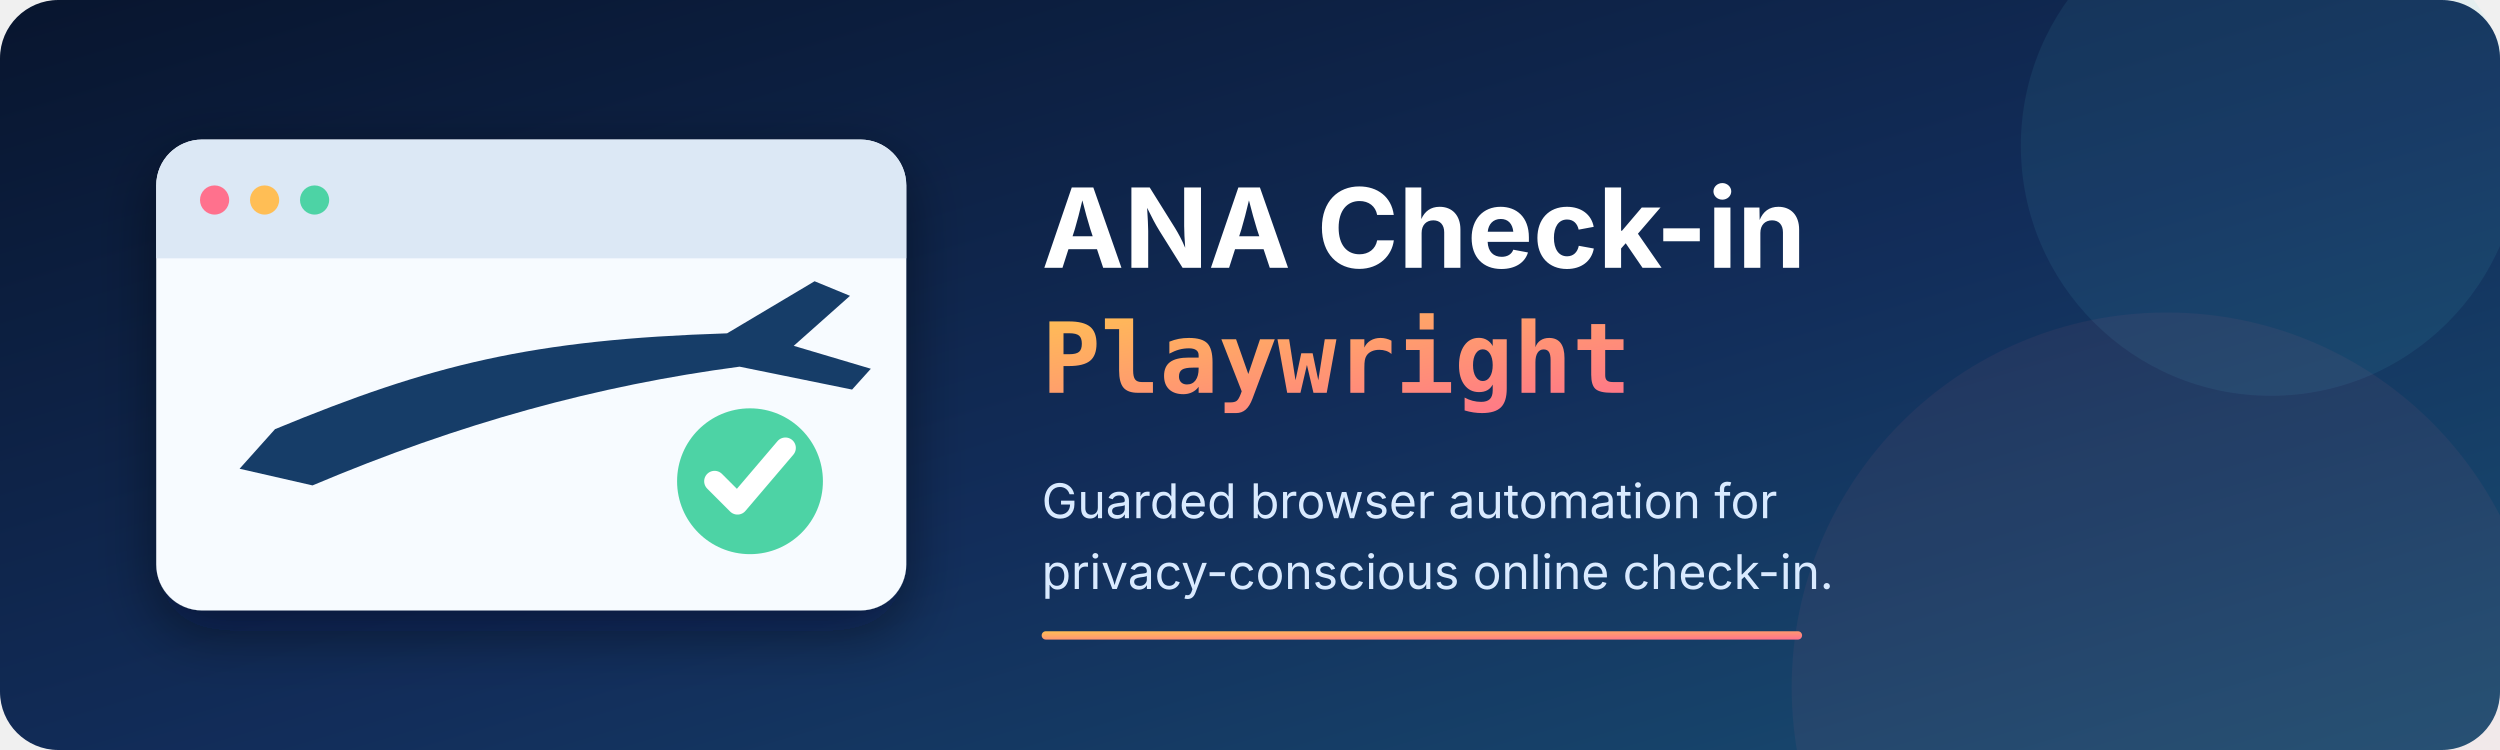
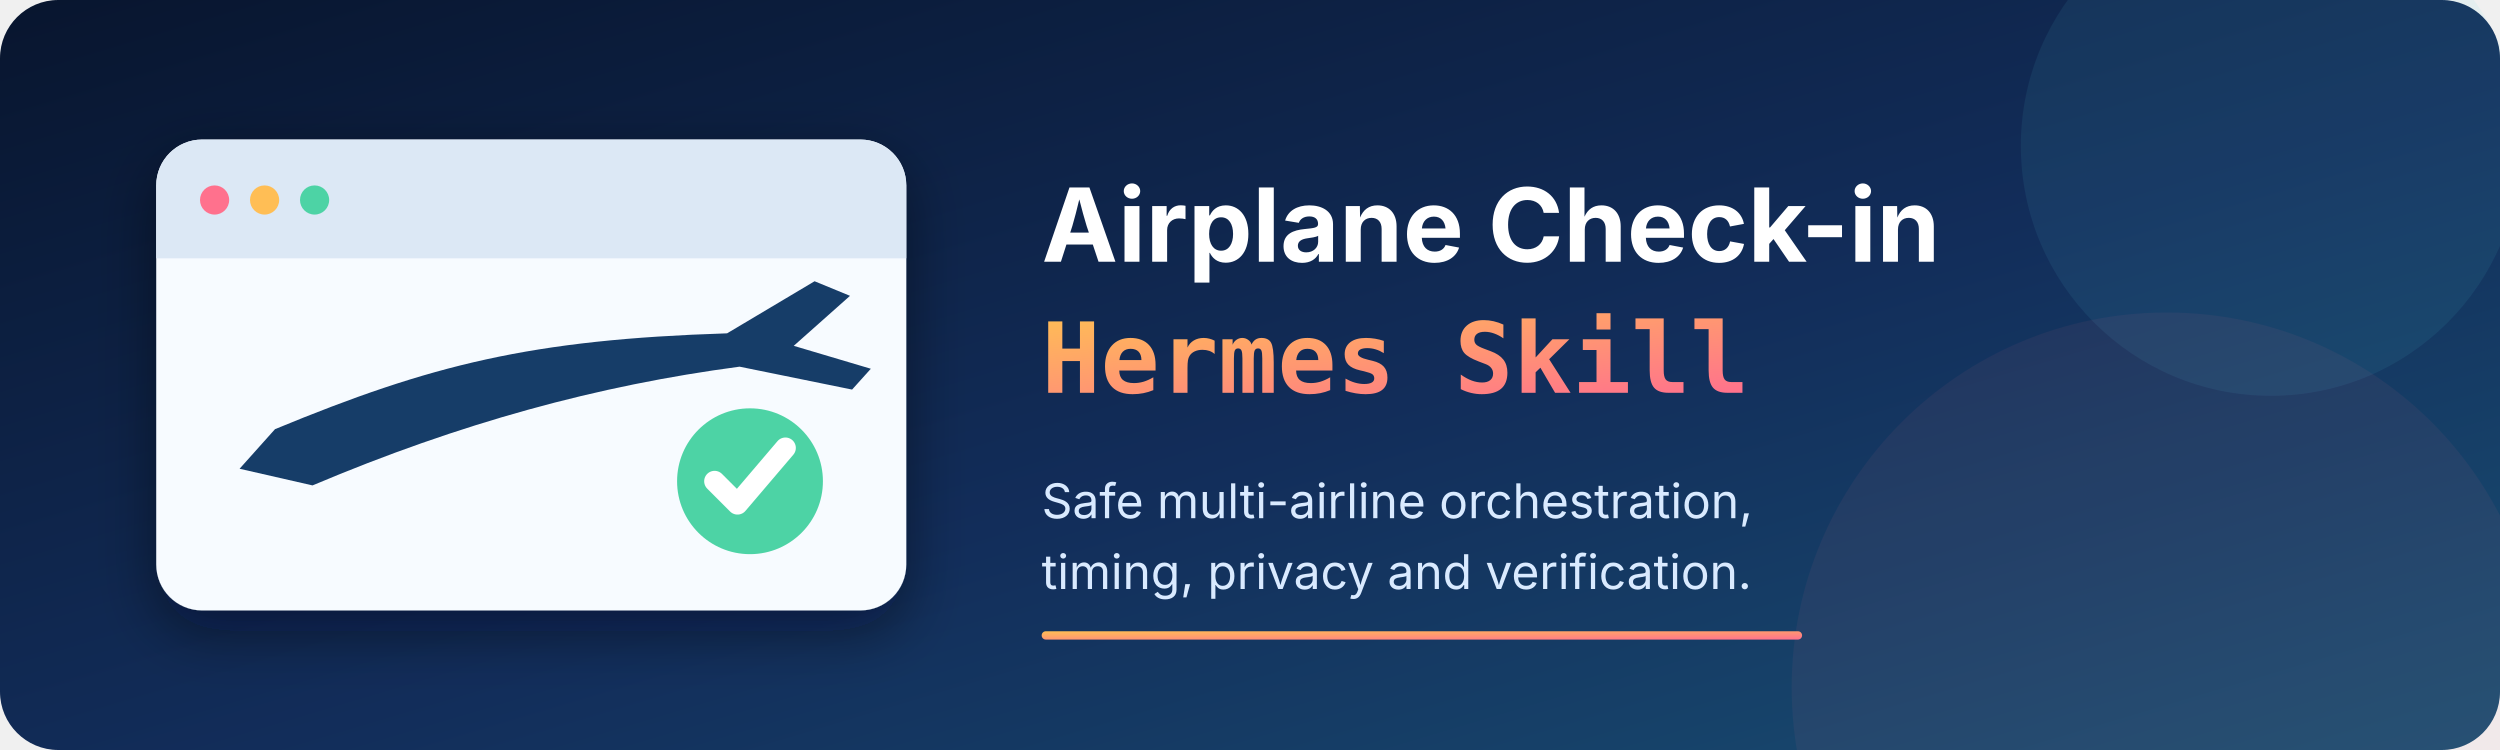
<svg xmlns="http://www.w3.org/2000/svg" width="1200" height="360" viewBox="0 0 1200 360" role="img" aria-labelledby="title desc">
  <defs>
    <linearGradient id="background" x1="0" y1="0" x2="1" y2="1">
      <stop offset="0" stop-color="#08152e" />
      <stop offset="0.55" stop-color="#122d5a" />
      <stop offset="1" stop-color="#194f73" />
    </linearGradient>
    <linearGradient id="accent" x1="0" y1="0" x2="1" y2="1">
      <stop offset="0" stop-color="#ffbe55" />
      <stop offset="1" stop-color="#ff718d" />
    </linearGradient>
    <filter id="shadow" x="-20%" y="-20%" width="140%" height="140%">
      <feDropShadow dx="0" dy="10" stdDeviation="14" flood-color="#020817" flood-opacity="0.45" />
    </filter>
  </defs>
  <rect width="1200" height="360" rx="28" fill="url(#background)" />
  <circle cx="1090" cy="70" r="120" fill="#57d5e8" opacity="0.08" />
  <circle cx="1040" cy="330" r="180" fill="#ff718d" opacity="0.06" />
  <g transform="translate(75 67)" filter="url(#shadow)">
    <rect width="360" height="226" rx="22" fill="#f7fbff" />
    <path d="M22 0h316a22 22 0 0 1 22 22v35H0V22A22 22 0 0 1 22 0Z" fill="#dce8f5" />
    <circle cx="28" cy="29" r="7" fill="#ff718d" />
    <circle cx="52" cy="29" r="7" fill="#ffbe55" />
    <circle cx="76" cy="29" r="7" fill="#4ed3a5" />
    <path d="M57 139c75-31 123-43 217-46l42-25 17 7-27 24 37 11-9 10-54-11c-68 9-134 27-205 57l-35-8 17-19Z" fill="#173c68" />
    <circle cx="285" cy="164" r="35" fill="#4ed3a5" />
    <path d="m268 164 11 11 23-27" fill="none" stroke="#fff" stroke-width="10" stroke-linecap="round" stroke-linejoin="round" />
  </g>
  <g transform="translate(500 90)">
-     <text x="0" y="0" dominant-baseline="hanging" fill="#ffffff" font-family="-apple-system,BlinkMacSystemFont,'Segoe UI',sans-serif" font-size="53" font-weight="750">ANA Check-in</text>
-     <text x="0" y="66" dominant-baseline="hanging" fill="url(#accent)" font-family="ui-monospace,SFMono-Regular,Menlo,monospace" font-size="47" font-weight="700">Playwright</text>
-     <text x="0" y="142" dominant-baseline="hanging" fill="#d9eaff" font-family="-apple-system,BlinkMacSystemFont,'Segoe UI',sans-serif" font-size="23">Guarded browser automation for</text>
-     <text x="0" y="176" dominant-baseline="hanging" fill="#d9eaff" font-family="-apple-system,BlinkMacSystemFont,'Segoe UI',sans-serif" font-size="23">privacy-conscious online check-in.</text>
+     <text x="0" y="0" dominant-baseline="hanging" fill="#ffffff" font-family="-apple-system,BlinkMacSystemFont,'Segoe UI',sans-serif" font-size="49" font-weight="750">Airplane Check-in</text>
+     <text x="0" y="66" dominant-baseline="hanging" fill="url(#accent)" font-family="ui-monospace,SFMono-Regular,Menlo,monospace" font-size="47" font-weight="700">Hermes Skill</text>
+     <text x="0" y="142" dominant-baseline="hanging" fill="#d9eaff" font-family="-apple-system,BlinkMacSystemFont,'Segoe UI',sans-serif" font-size="23">Safe multi-airline orchestration,</text>
+     <text x="0" y="176" dominant-baseline="hanging" fill="#d9eaff" font-family="-apple-system,BlinkMacSystemFont,'Segoe UI',sans-serif" font-size="23">timing, privacy and verification.</text>
  </g>
  <rect x="500" y="303" width="365" height="4" rx="2" fill="url(#accent)" />
</svg>
